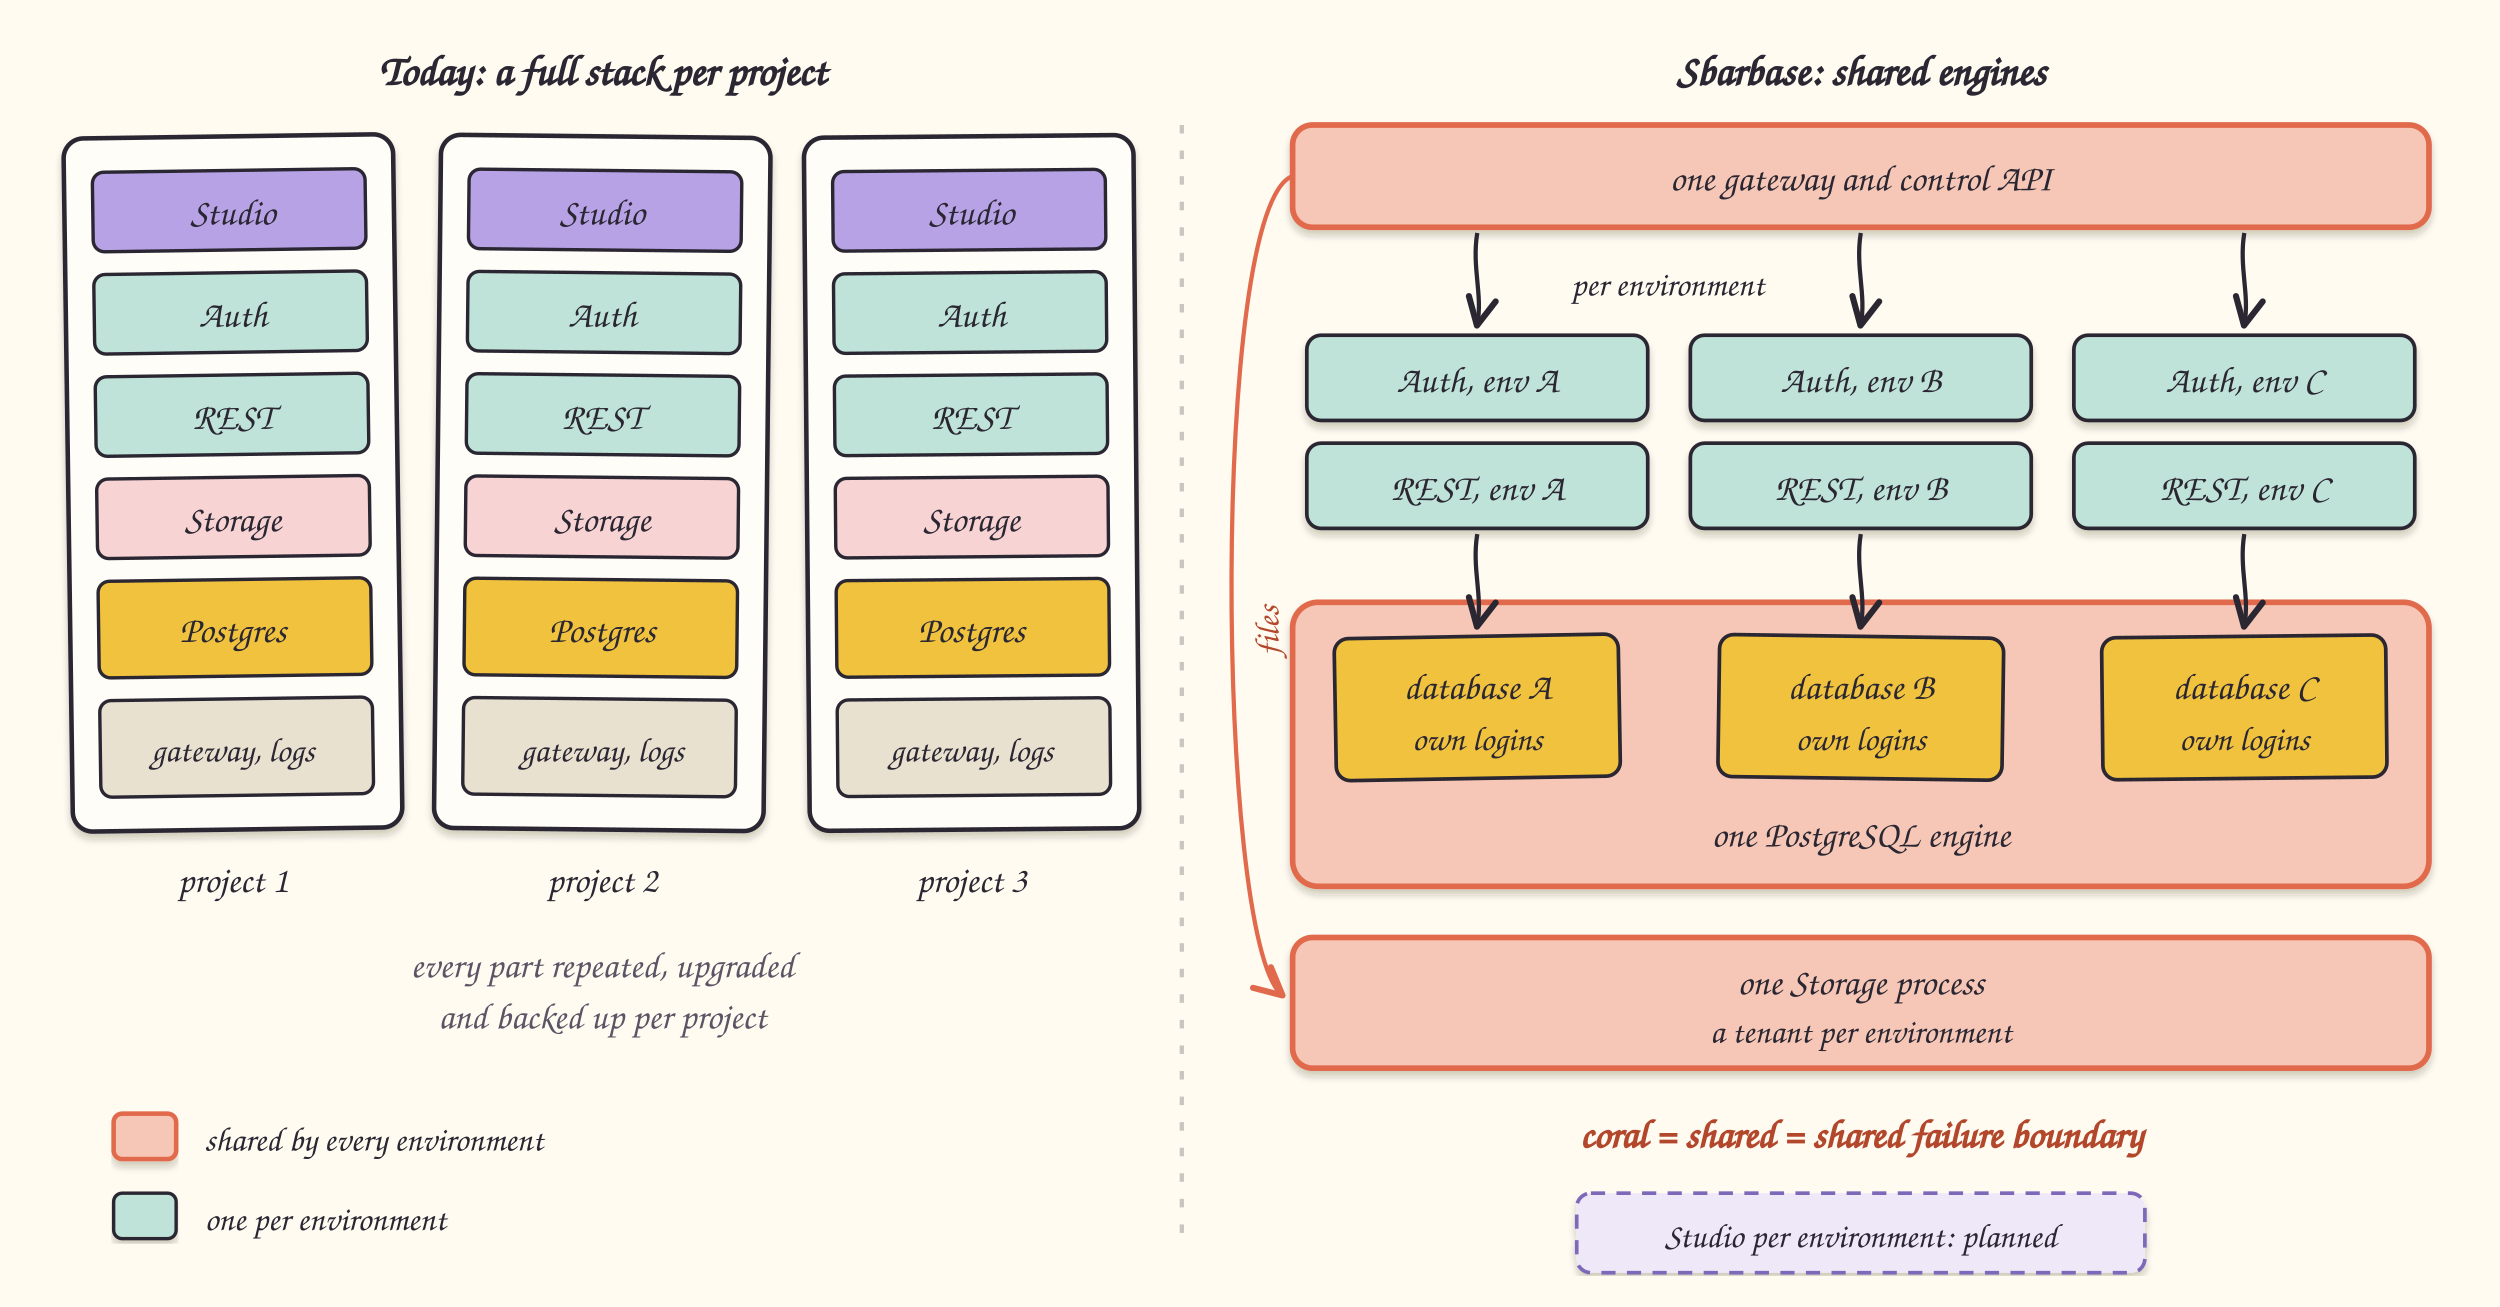
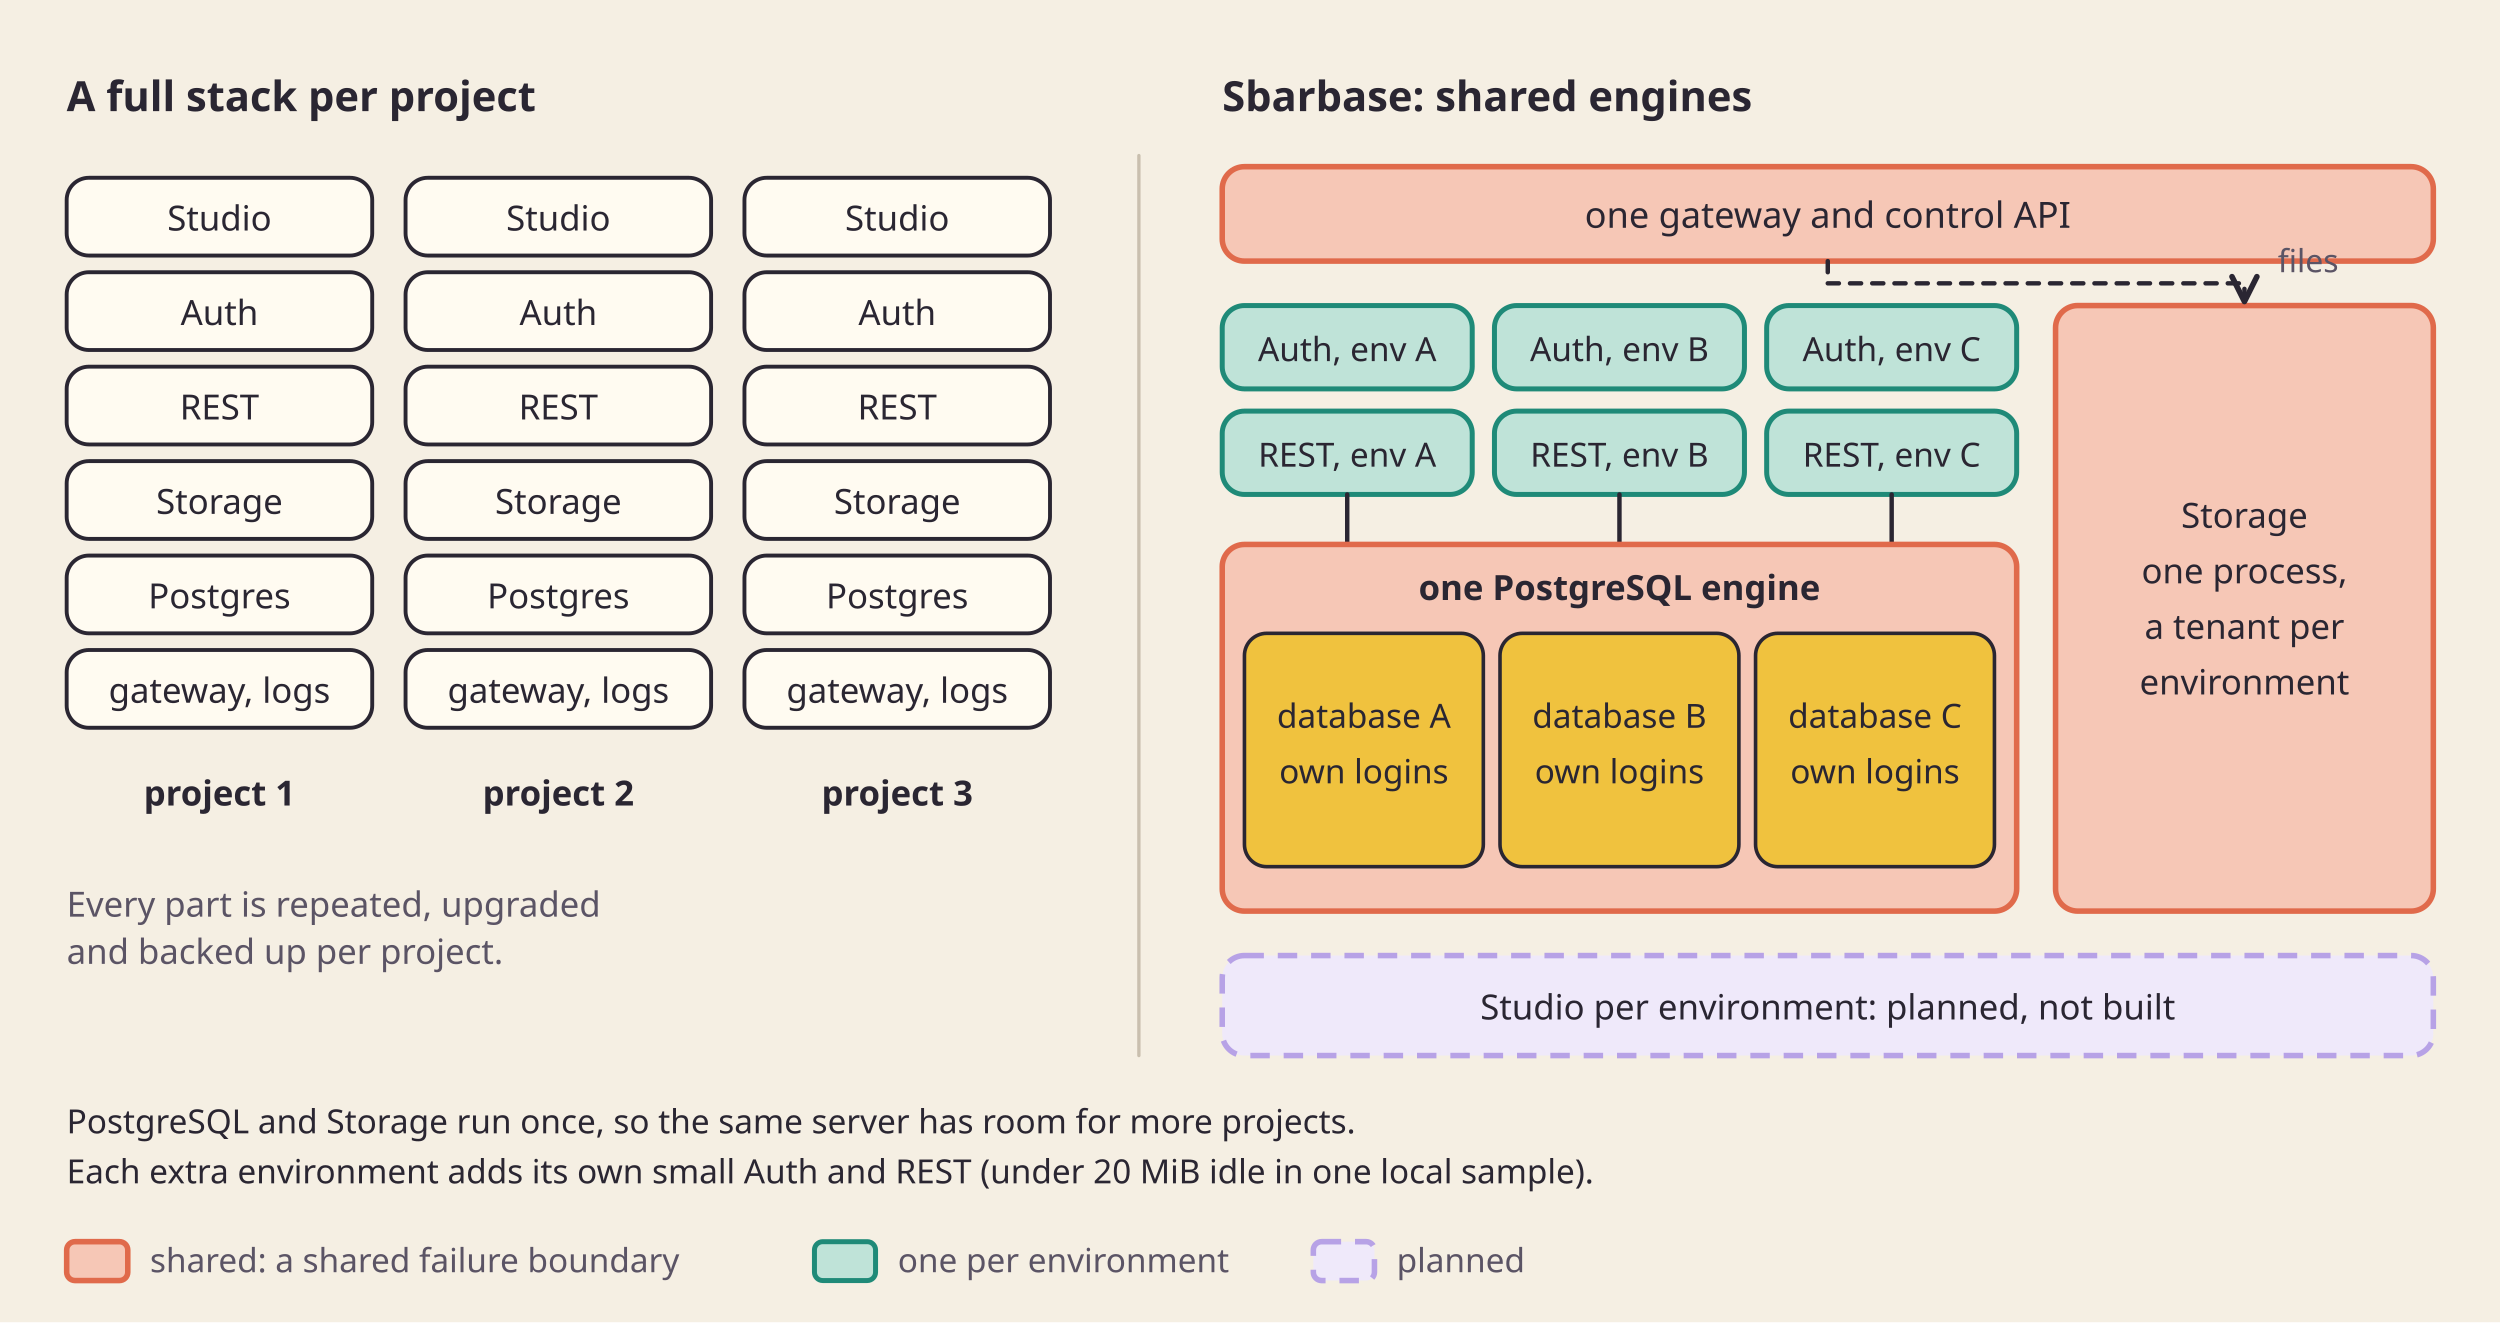
- <svg xmlns="http://www.w3.org/2000/svg" viewBox="0 0 880 460" width="880" height="460" role="img" aria-labelledby="fs-title fs-desc">
+ <svg xmlns="http://www.w3.org/2000/svg" viewBox="0 0 900 476" width="900" height="476" role="img" aria-labelledby="fullste-t fullste-d" xml:lang="en">
  <defs>
-     <filter id="fs-wob" x="-4%" y="-4%" width="108%" height="108%" color-interpolation-filters="sRGB">
-       <feTurbulence type="fractalNoise" baseFrequency="0.035" numOctaves="2" seed="9" result="noise" />
-       <feDisplacementMap in="SourceGraphic" in2="noise" scale="3.2" xChannelSelector="R" yChannelSelector="G" result="wobbled" />
-       <feDropShadow in="wobbled" dx="0" dy="2" stdDeviation="1.3" flood-color="#2B1E10" flood-opacity="0.22" />
-     </filter>
-     <marker id="fs-ah" viewBox="0 0 10 10" refX="8.5" refY="5" markerWidth="8" markerHeight="8" orient="auto-start-reverse">
+     <marker id="fullste-i" viewBox="0 0 10 10" refX="8.5" refY="5" markerWidth="7" markerHeight="7" orient="auto-start-reverse">
      <path d="M1 1 L9 5 L1 9" fill="none" stroke="#2A2632" stroke-width="1.8" stroke-linecap="round" stroke-linejoin="round" />
    </marker>
-     <marker id="fs-ahc" viewBox="0 0 10 10" refX="8.5" refY="5" markerWidth="8" markerHeight="8" orient="auto-start-reverse">
+     <marker id="fullste-c" viewBox="0 0 10 10" refX="8.5" refY="5" markerWidth="7" markerHeight="7" orient="auto-start-reverse">
      <path d="M1 1 L9 5 L1 9" fill="none" stroke="#E06A4B" stroke-width="1.8" stroke-linecap="round" stroke-linejoin="round" />
    </marker>
  </defs>
-   <rect x="0" y="0" width="880" height="460" fill="#FFFBF1" />
-   <g font-family="'Marker Felt','Comic Neue','Segoe Print','Patrick Hand',cursive,sans-serif" font-size="13" fill="#2A2632" text-anchor="middle">
-     <text x="212" y="30" font-size="15" font-weight="700">Today: a full stack per project</text>
-     <g filter="url(#fs-wob)" stroke="#2A2632">
-       <g transform="translate(24 48) rotate(-0.8 58 122)">
-         <rect x="0" y="0" width="116" height="244" rx="7" fill="#FFFDF7" stroke-width="1.6" />
-         <rect x="10" y="12" width="96" height="28" rx="4" fill="#B7A2E6" stroke-width="1.2" />
-         <rect x="10" y="48" width="96" height="28" rx="4" fill="#BFE3D8" stroke-width="1.2" />
-         <rect x="10" y="84" width="96" height="28" rx="4" fill="#BFE3D8" stroke-width="1.2" />
-         <rect x="10" y="120" width="96" height="28" rx="4" fill="#F7D3D4" stroke-width="1.2" />
-         <rect x="10" y="156" width="96" height="34" rx="4" fill="#F0C23E" stroke-width="1.2" />
-         <rect x="10" y="198" width="96" height="34" rx="4" fill="#E9E1D0" stroke-width="1.2" />
-       </g>
-       <g transform="translate(154 48) rotate(0.6 58 122)">
-         <rect x="0" y="0" width="116" height="244" rx="7" fill="#FFFDF7" stroke-width="1.6" />
-         <rect x="10" y="12" width="96" height="28" rx="4" fill="#B7A2E6" stroke-width="1.2" />
-         <rect x="10" y="48" width="96" height="28" rx="4" fill="#BFE3D8" stroke-width="1.2" />
-         <rect x="10" y="84" width="96" height="28" rx="4" fill="#BFE3D8" stroke-width="1.2" />
-         <rect x="10" y="120" width="96" height="28" rx="4" fill="#F7D3D4" stroke-width="1.2" />
-         <rect x="10" y="156" width="96" height="34" rx="4" fill="#F0C23E" stroke-width="1.2" />
-         <rect x="10" y="198" width="96" height="34" rx="4" fill="#E9E1D0" stroke-width="1.2" />
-       </g>
-       <g transform="translate(284 48) rotate(-0.5 58 122)">
-         <rect x="0" y="0" width="116" height="244" rx="7" fill="#FFFDF7" stroke-width="1.6" />
-         <rect x="10" y="12" width="96" height="28" rx="4" fill="#B7A2E6" stroke-width="1.2" />
-         <rect x="10" y="48" width="96" height="28" rx="4" fill="#BFE3D8" stroke-width="1.2" />
-         <rect x="10" y="84" width="96" height="28" rx="4" fill="#BFE3D8" stroke-width="1.2" />
-         <rect x="10" y="120" width="96" height="28" rx="4" fill="#F7D3D4" stroke-width="1.2" />
-         <rect x="10" y="156" width="96" height="34" rx="4" fill="#F0C23E" stroke-width="1.2" />
-         <rect x="10" y="198" width="96" height="34" rx="4" fill="#E9E1D0" stroke-width="1.2" />
-       </g>
-     </g>
-     <g>
-       <text x="82" y="79">Studio</text>
-       <text x="212" y="79">Studio</text>
-       <text x="342" y="79">Studio</text>
-       <text x="82" y="115">Auth</text>
-       <text x="212" y="115">Auth</text>
-       <text x="342" y="115">Auth</text>
-       <text x="82" y="151">REST</text>
-       <text x="212" y="151">REST</text>
-       <text x="342" y="151">REST</text>
-       <text x="82" y="187">Storage</text>
-       <text x="212" y="187">Storage</text>
-       <text x="342" y="187">Storage</text>
-       <text x="82" y="226">Postgres</text>
-       <text x="212" y="226">Postgres</text>
-       <text x="342" y="226">Postgres</text>
-       <text x="82" y="268" font-size="12">gateway, logs</text>
-       <text x="212" y="268" font-size="12">gateway, logs</text>
-       <text x="342" y="268" font-size="12">gateway, logs</text>
-     </g>
-     <text x="82" y="314">project 1</text>
-     <text x="212" y="314">project 2</text>
-     <text x="342" y="314">project 3</text>
-     <text x="212" y="344" fill="#5B5465">every part repeated, upgraded</text>
-     <text x="212" y="362" fill="#5B5465">and backed up per project</text>
-     <line x1="416" y1="44" x2="416" y2="440" stroke="#2A2632" stroke-opacity="0.25" stroke-width="1.5" stroke-dasharray="3 6" />
-     <text x="655" y="30" font-size="15" font-weight="700">Sbarbase: shared engines</text>
-     <g filter="url(#fs-wob)">
-       <rect x="455" y="44" width="400" height="36" rx="7" fill="#F6C7B6" stroke="#E06A4B" stroke-width="2" />
-       <rect x="460" y="118" width="120" height="30" rx="5" fill="#BFE3D8" stroke="#2A2632" stroke-width="1.3" />
-       <rect x="460" y="156" width="120" height="30" rx="5" fill="#BFE3D8" stroke="#2A2632" stroke-width="1.3" />
-       <rect x="595" y="118" width="120" height="30" rx="5" fill="#BFE3D8" stroke="#2A2632" stroke-width="1.3" />
-       <rect x="595" y="156" width="120" height="30" rx="5" fill="#BFE3D8" stroke="#2A2632" stroke-width="1.3" />
-       <rect x="730" y="118" width="120" height="30" rx="5" fill="#BFE3D8" stroke="#2A2632" stroke-width="1.3" />
-       <rect x="730" y="156" width="120" height="30" rx="5" fill="#BFE3D8" stroke="#2A2632" stroke-width="1.3" />
-       <rect x="455" y="212" width="400" height="100" rx="9" fill="#F6C7B6" stroke="#E06A4B" stroke-width="2" />
-       <rect x="470" y="224" width="100" height="50" rx="5" fill="#F0C23E" stroke="#2A2632" stroke-width="1.3" transform="rotate(-1 520 249)" />
-       <rect x="605" y="224" width="100" height="50" rx="5" fill="#F0C23E" stroke="#2A2632" stroke-width="1.3" transform="rotate(0.8 655 249)" />
-       <rect x="740" y="224" width="100" height="50" rx="5" fill="#F0C23E" stroke="#2A2632" stroke-width="1.3" transform="rotate(-0.6 790 249)" />
-       <rect x="455" y="330" width="400" height="46" rx="7" fill="#F6C7B6" stroke="#E06A4B" stroke-width="2" />
-     </g>
-     <text x="655" y="67">one gateway and control API</text>
-     <text x="520" y="138">Auth, env A</text>
-     <text x="655" y="138">Auth, env B</text>
-     <text x="790" y="138">Auth, env C</text>
-     <text x="520" y="176">REST, env A</text>
-     <text x="655" y="176">REST, env B</text>
-     <text x="790" y="176">REST, env C</text>
-     <text x="520" y="246">database A</text>
-     <text x="655" y="246">database B</text>
-     <text x="790" y="246">database C</text>
-     <text x="520" y="264" font-size="12">own logins</text>
-     <text x="655" y="264" font-size="12">own logins</text>
-     <text x="790" y="264" font-size="12">own logins</text>
-     <text x="655" y="298">one PostgreSQL engine</text>
-     <text x="655" y="350">one Storage process</text>
-     <text x="655" y="367" font-size="12">a tenant per environment</text>
-     <g stroke="#2A2632" stroke-width="1.5" fill="none" marker-end="url(#fs-ah)">
-       <path d="M520 82 C518 94 522 104 520 114" />
-       <path d="M655 82 C653 94 657 104 655 114" />
-       <path d="M790 82 C788 94 792 104 790 114" />
-       <path d="M520 188 C518 200 522 210 520 220" />
-       <path d="M655 188 C653 200 657 210 655 220" />
-       <path d="M790 188 C788 200 792 210 790 220" />
-     </g>
-     <text x="587" y="104" font-size="12">per environment</text>
-     <path d="M455 62 C426 72 428 330 451 350" stroke="#E06A4B" stroke-width="1.5" fill="none" marker-end="url(#fs-ahc)" />
-     <text x="0" y="0" font-size="12" fill="#B2472C" transform="translate(450 222) rotate(-90)">files</text>
-     <text x="655" y="404" font-size="14" font-weight="700" fill="#B2472C">coral = shared = shared failure boundary</text>
-     <g filter="url(#fs-wob)">
-       <rect x="555" y="420" width="200" height="28" rx="5" fill="#EFE8F9" stroke="#7E68B8" stroke-width="1.3" stroke-dasharray="5 4" />
-     </g>
-     <text x="655" y="439" font-size="12">Studio per environment: planned</text>
-     <g filter="url(#fs-wob)">
-       <rect x="40" y="392" width="22" height="16" rx="3" fill="#F6C7B6" stroke="#E06A4B" stroke-width="1.6" />
-       <rect x="40" y="420" width="22" height="16" rx="3" fill="#BFE3D8" stroke="#2A2632" stroke-width="1.2" />
-     </g>
-     <text x="72" y="405" font-size="12" text-anchor="start">shared by every environment</text>
-     <text x="72" y="433" font-size="12" text-anchor="start">one per environment</text>
+   <rect x="0" y="0" width="900" height="476" fill="#F5EFE3" />
+   <g font-family="system-ui, sans-serif" fill="#2A2632" text-anchor="middle">
+     <text x="24" y="40" font-size="15" font-weight="700" text-anchor="start">A full stack per project</text>
+     <rect x="24" y="64" width="110" height="28" rx="8" fill="#FFFBF1" stroke="#2A2632" stroke-width="1.4" />
+     <text x="79" y="83" font-size="12.5">Studio</text>
+     <rect x="24" y="98" width="110" height="28" rx="8" fill="#FFFBF1" stroke="#2A2632" stroke-width="1.4" />
+     <text x="79" y="117" font-size="12.5">Auth</text>
+     <rect x="24" y="132" width="110" height="28" rx="8" fill="#FFFBF1" stroke="#2A2632" stroke-width="1.4" />
+     <text x="79" y="151" font-size="12.5">REST</text>
+     <rect x="24" y="166" width="110" height="28" rx="8" fill="#FFFBF1" stroke="#2A2632" stroke-width="1.4" />
+     <text x="79" y="185" font-size="12.5">Storage</text>
+     <rect x="24" y="200" width="110" height="28" rx="8" fill="#FFFBF1" stroke="#2A2632" stroke-width="1.4" />
+     <text x="79" y="219" font-size="12.5">Postgres</text>
+     <rect x="24" y="234" width="110" height="28" rx="8" fill="#FFFBF1" stroke="#2A2632" stroke-width="1.4" />
+     <text x="79" y="253" font-size="12.5">gateway, logs</text>
+     <text x="79" y="290" font-size="12.5" font-weight="700">project 1</text>
+     <rect x="146" y="64" width="110" height="28" rx="8" fill="#FFFBF1" stroke="#2A2632" stroke-width="1.4" />
+     <text x="201" y="83" font-size="12.5">Studio</text>
+     <rect x="146" y="98" width="110" height="28" rx="8" fill="#FFFBF1" stroke="#2A2632" stroke-width="1.4" />
+     <text x="201" y="117" font-size="12.5">Auth</text>
+     <rect x="146" y="132" width="110" height="28" rx="8" fill="#FFFBF1" stroke="#2A2632" stroke-width="1.4" />
+     <text x="201" y="151" font-size="12.5">REST</text>
+     <rect x="146" y="166" width="110" height="28" rx="8" fill="#FFFBF1" stroke="#2A2632" stroke-width="1.4" />
+     <text x="201" y="185" font-size="12.5">Storage</text>
+     <rect x="146" y="200" width="110" height="28" rx="8" fill="#FFFBF1" stroke="#2A2632" stroke-width="1.4" />
+     <text x="201" y="219" font-size="12.5">Postgres</text>
+     <rect x="146" y="234" width="110" height="28" rx="8" fill="#FFFBF1" stroke="#2A2632" stroke-width="1.4" />
+     <text x="201" y="253" font-size="12.5">gateway, logs</text>
+     <text x="201" y="290" font-size="12.5" font-weight="700">project 2</text>
+     <rect x="268" y="64" width="110" height="28" rx="8" fill="#FFFBF1" stroke="#2A2632" stroke-width="1.4" />
+     <text x="323" y="83" font-size="12.5">Studio</text>
+     <rect x="268" y="98" width="110" height="28" rx="8" fill="#FFFBF1" stroke="#2A2632" stroke-width="1.4" />
+     <text x="323" y="117" font-size="12.5">Auth</text>
+     <rect x="268" y="132" width="110" height="28" rx="8" fill="#FFFBF1" stroke="#2A2632" stroke-width="1.4" />
+     <text x="323" y="151" font-size="12.5">REST</text>
+     <rect x="268" y="166" width="110" height="28" rx="8" fill="#FFFBF1" stroke="#2A2632" stroke-width="1.4" />
+     <text x="323" y="185" font-size="12.5">Storage</text>
+     <rect x="268" y="200" width="110" height="28" rx="8" fill="#FFFBF1" stroke="#2A2632" stroke-width="1.4" />
+     <text x="323" y="219" font-size="12.5">Postgres</text>
+     <rect x="268" y="234" width="110" height="28" rx="8" fill="#FFFBF1" stroke="#2A2632" stroke-width="1.4" />
+     <text x="323" y="253" font-size="12.5">gateway, logs</text>
+     <text x="323" y="290" font-size="12.5" font-weight="700">project 3</text>
+     <text x="24" y="330" font-size="12.5" fill="#5B5465" text-anchor="start">Every part is repeated, upgraded</text>
+     <text x="24" y="347" font-size="12.5" fill="#5B5465" text-anchor="start">and backed up per project.</text>
+     <path d="M410 56 L410 380" fill="none" stroke="#C9BFAE" stroke-width="1.2" stroke-linecap="round" stroke-linejoin="round" />
+     <text x="440" y="40" font-size="15" font-weight="700" text-anchor="start">Sbarbase: shared engines</text>
+     <rect x="440" y="60" width="436" height="34" rx="8" fill="#F6C7B6" stroke="#E06A4B" stroke-width="2" />
+     <text x="658" y="82" font-size="13">one gateway and control API</text>
+     <rect x="440" y="110" width="90" height="30" rx="8" fill="#BFE3D8" stroke="#1F8A78" stroke-width="1.8" />
+     <text x="485" y="130" font-size="12">Auth, env A</text>
+     <rect x="440" y="148" width="90" height="30" rx="8" fill="#BFE3D8" stroke="#1F8A78" stroke-width="1.8" />
+     <text x="485" y="168" font-size="12">REST, env A</text>
+     <path d="M485 178 L485 226" fill="none" stroke="#2A2632" stroke-width="1.6" stroke-linecap="round" stroke-linejoin="round" marker-end="url(#fullste-i)" />
+     <rect x="538" y="110" width="90" height="30" rx="8" fill="#BFE3D8" stroke="#1F8A78" stroke-width="1.8" />
+     <text x="583" y="130" font-size="12">Auth, env B</text>
+     <rect x="538" y="148" width="90" height="30" rx="8" fill="#BFE3D8" stroke="#1F8A78" stroke-width="1.8" />
+     <text x="583" y="168" font-size="12">REST, env B</text>
+     <path d="M583 178 L583 226" fill="none" stroke="#2A2632" stroke-width="1.6" stroke-linecap="round" stroke-linejoin="round" marker-end="url(#fullste-i)" />
+     <rect x="636" y="110" width="90" height="30" rx="8" fill="#BFE3D8" stroke="#1F8A78" stroke-width="1.8" />
+     <text x="681" y="130" font-size="12">Auth, env C</text>
+     <rect x="636" y="148" width="90" height="30" rx="8" fill="#BFE3D8" stroke="#1F8A78" stroke-width="1.8" />
+     <text x="681" y="168" font-size="12">REST, env C</text>
+     <path d="M681 178 L681 226" fill="none" stroke="#2A2632" stroke-width="1.6" stroke-linecap="round" stroke-linejoin="round" marker-end="url(#fullste-i)" />
+     <rect x="440" y="196" width="286" height="132" rx="8" fill="#F6C7B6" stroke="#E06A4B" stroke-width="2" />
+     <text x="583" y="216" font-size="12.5" font-weight="700">one PostgreSQL engine</text>
+     <rect x="448" y="228" width="86" height="84" rx="8" fill="#F0C23E" stroke="#2A2632" stroke-width="1.3" />
+     <text x="491" y="262" font-size="12">database A</text>
+     <text x="491" y="282" font-size="12">own logins</text>
+     <rect x="540" y="228" width="86" height="84" rx="8" fill="#F0C23E" stroke="#2A2632" stroke-width="1.3" />
+     <text x="583" y="262" font-size="12">database B</text>
+     <text x="583" y="282" font-size="12">own logins</text>
+     <rect x="632" y="228" width="86" height="84" rx="8" fill="#F0C23E" stroke="#2A2632" stroke-width="1.3" />
+     <text x="675" y="262" font-size="12">database C</text>
+     <text x="675" y="282" font-size="12">own logins</text>
+     <rect x="740" y="110" width="136" height="218" rx="8" fill="#F6C7B6" stroke="#E06A4B" stroke-width="2" />
+     <text x="808" y="190" font-size="12.5">Storage</text>
+     <text x="808" y="210" font-size="12.5">one process,</text>
+     <text x="808" y="230" font-size="12.5">a tenant per</text>
+     <text x="808" y="250" font-size="12.5">environment</text>
+     <path d="M658 94 L658 102 L808 102 L808 108" fill="none" stroke="#2A2632" stroke-width="1.6" stroke-linecap="round" stroke-linejoin="round" stroke-dasharray="4 4" marker-end="url(#fullste-i)" />
+     <text x="820" y="98" font-size="11.5" fill="#5B5465" text-anchor="start">files</text>
+     <rect x="440" y="344" width="436" height="36" rx="8" fill="#EFE9FA" stroke="#B7A2E6" stroke-width="2" stroke-dasharray="7 5" />
+     <text x="658" y="367" font-size="12.5">Studio per environment: planned, not built</text>
+     <text x="24" y="408" font-size="12" text-anchor="start">PostgreSQL and Storage run once, so the same server has room for more projects.</text>
+     <text x="24" y="426" font-size="12" text-anchor="start">Each extra environment adds its own small Auth and REST (under 20 MiB idle in one local sample).</text>
+     <rect x="24" y="447" width="22" height="14" rx="3" fill="#F6C7B6" stroke="#E06A4B" stroke-width="2" />
+     <text x="54" y="458" font-size="12" fill="#5B5465" text-anchor="start">shared: a shared failure boundary</text>
+     <rect x="293.2" y="447" width="22" height="14" rx="3" fill="#BFE3D8" stroke="#1F8A78" stroke-width="1.8" />
+     <text x="323.2" y="458" font-size="12" fill="#5B5465" text-anchor="start">one per environment</text>
+     <rect x="472.8" y="447" width="22" height="14" rx="3" fill="#EFE9FA" stroke="#B7A2E6" stroke-width="2" stroke-dasharray="7 5" />
+     <text x="502.8" y="458" font-size="12" fill="#5B5465" text-anchor="start">planned</text>
  </g>
</svg>
